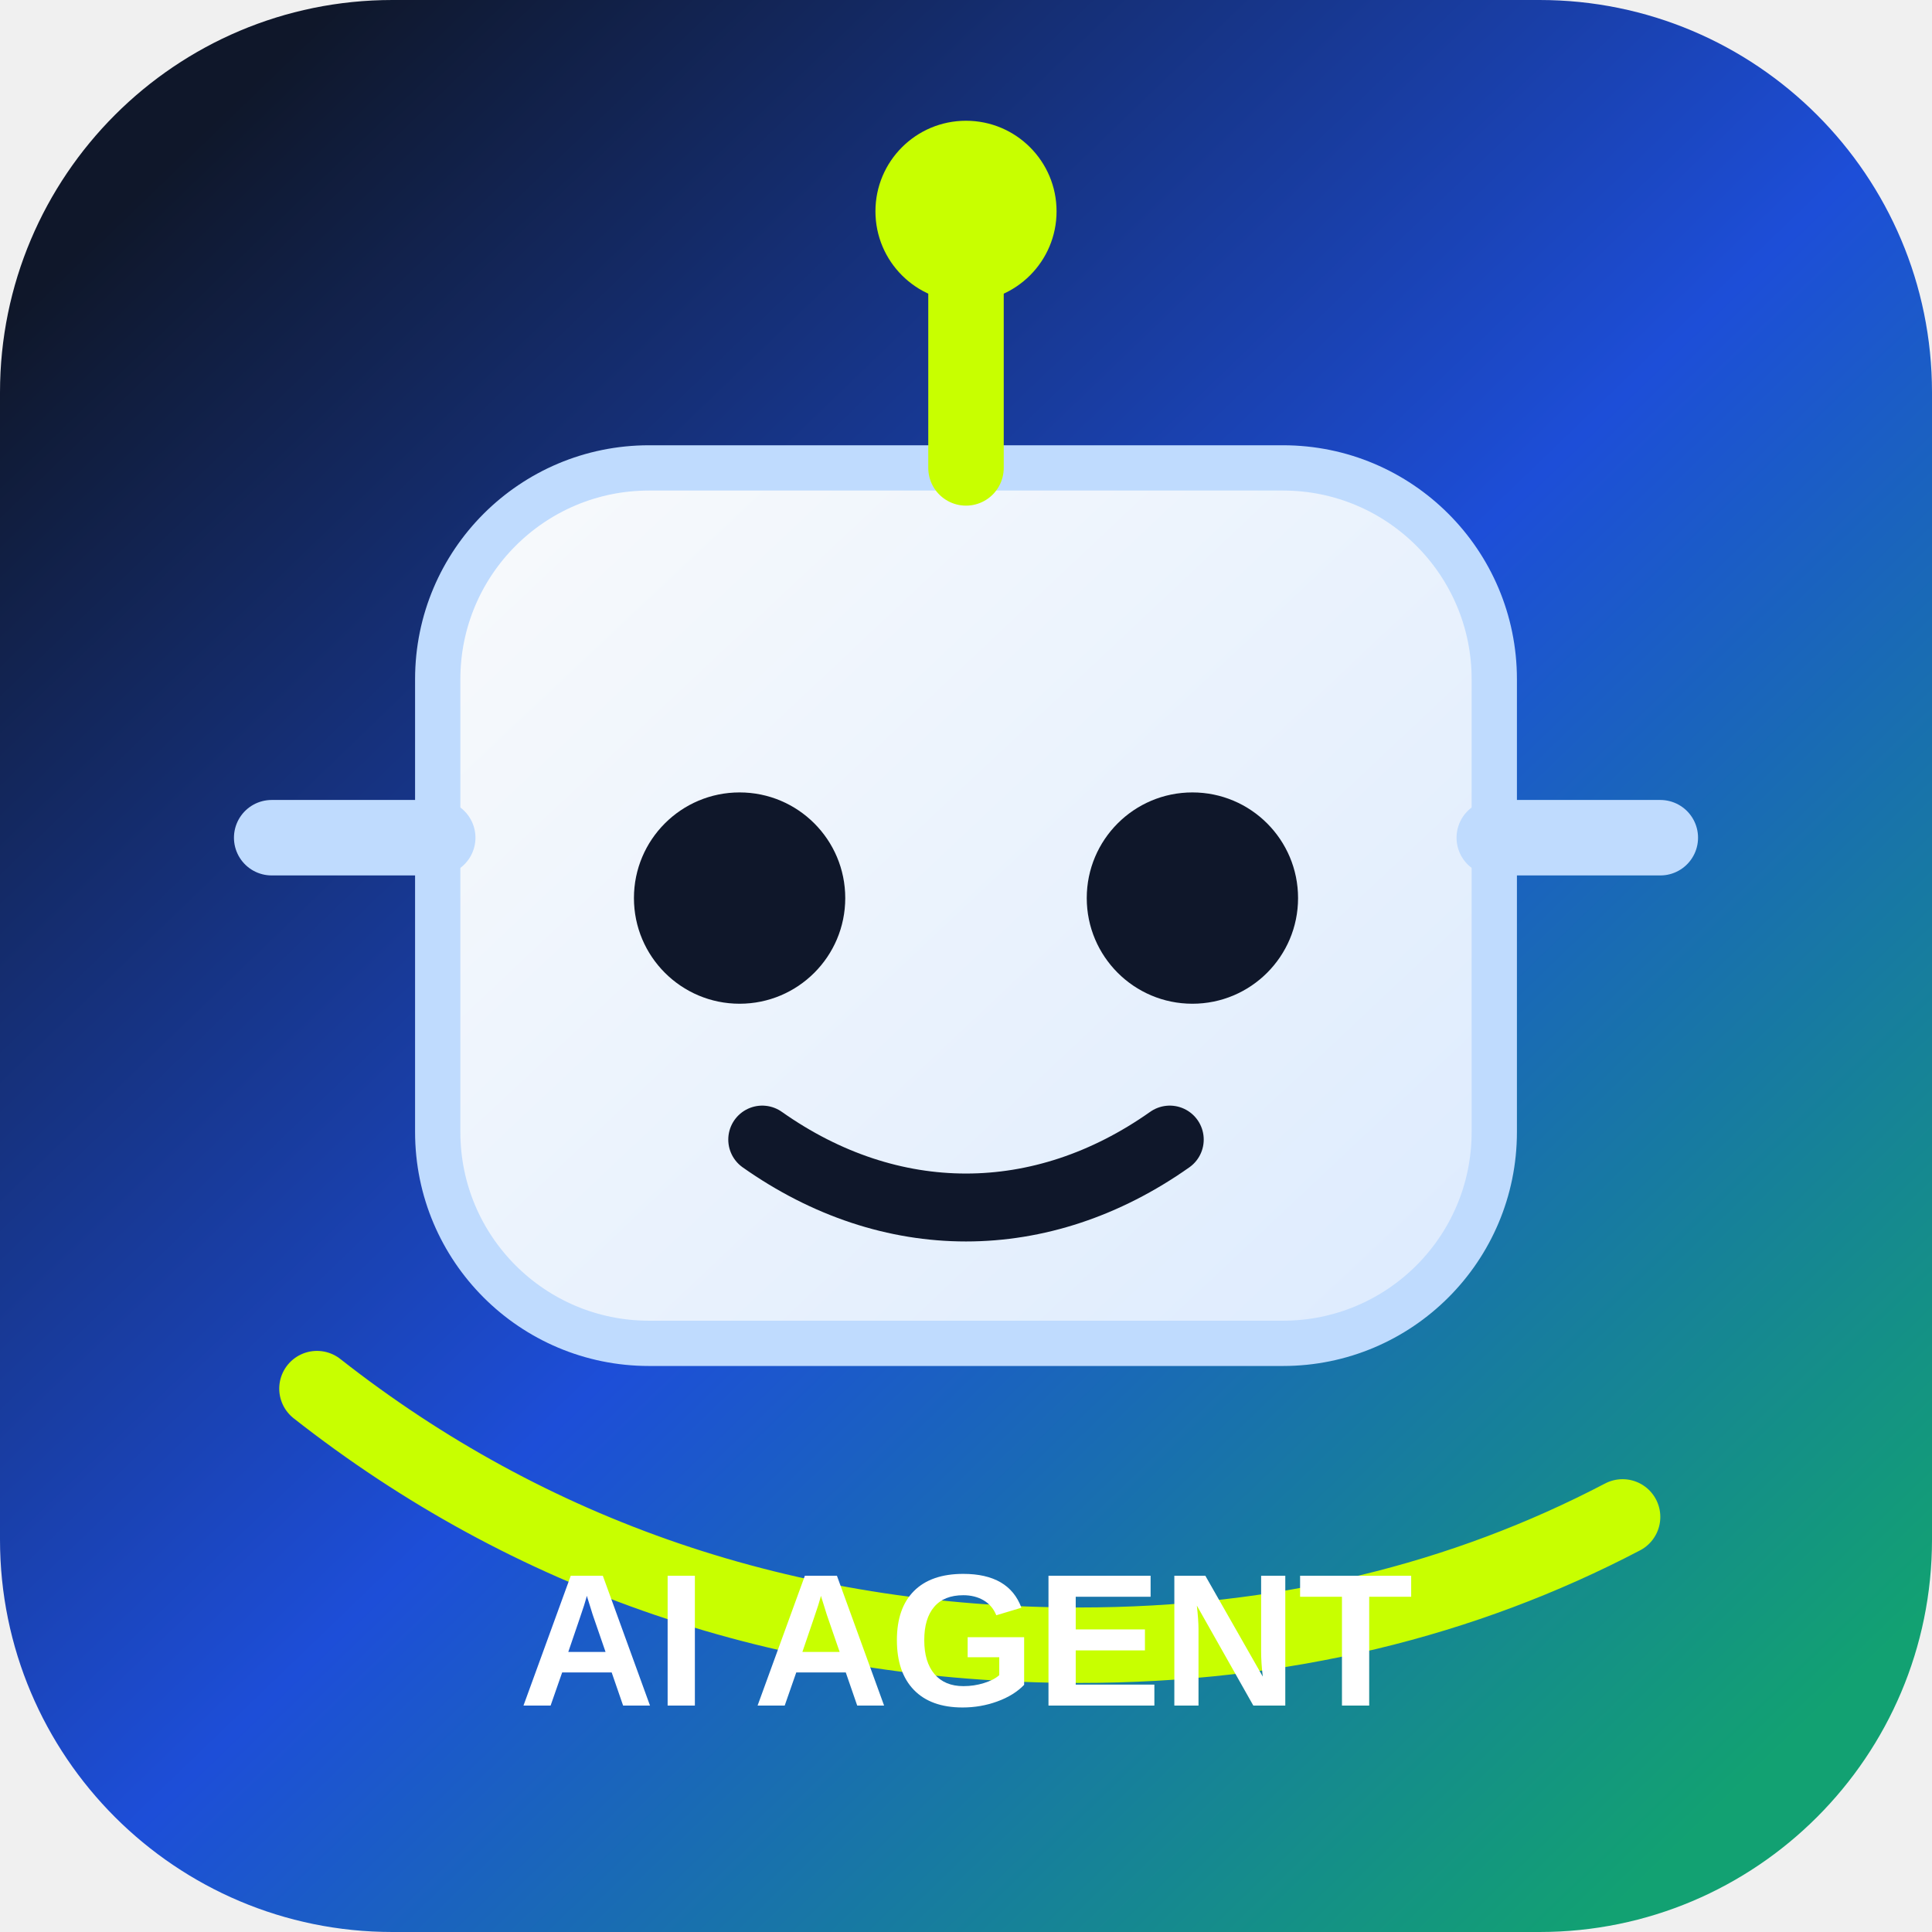
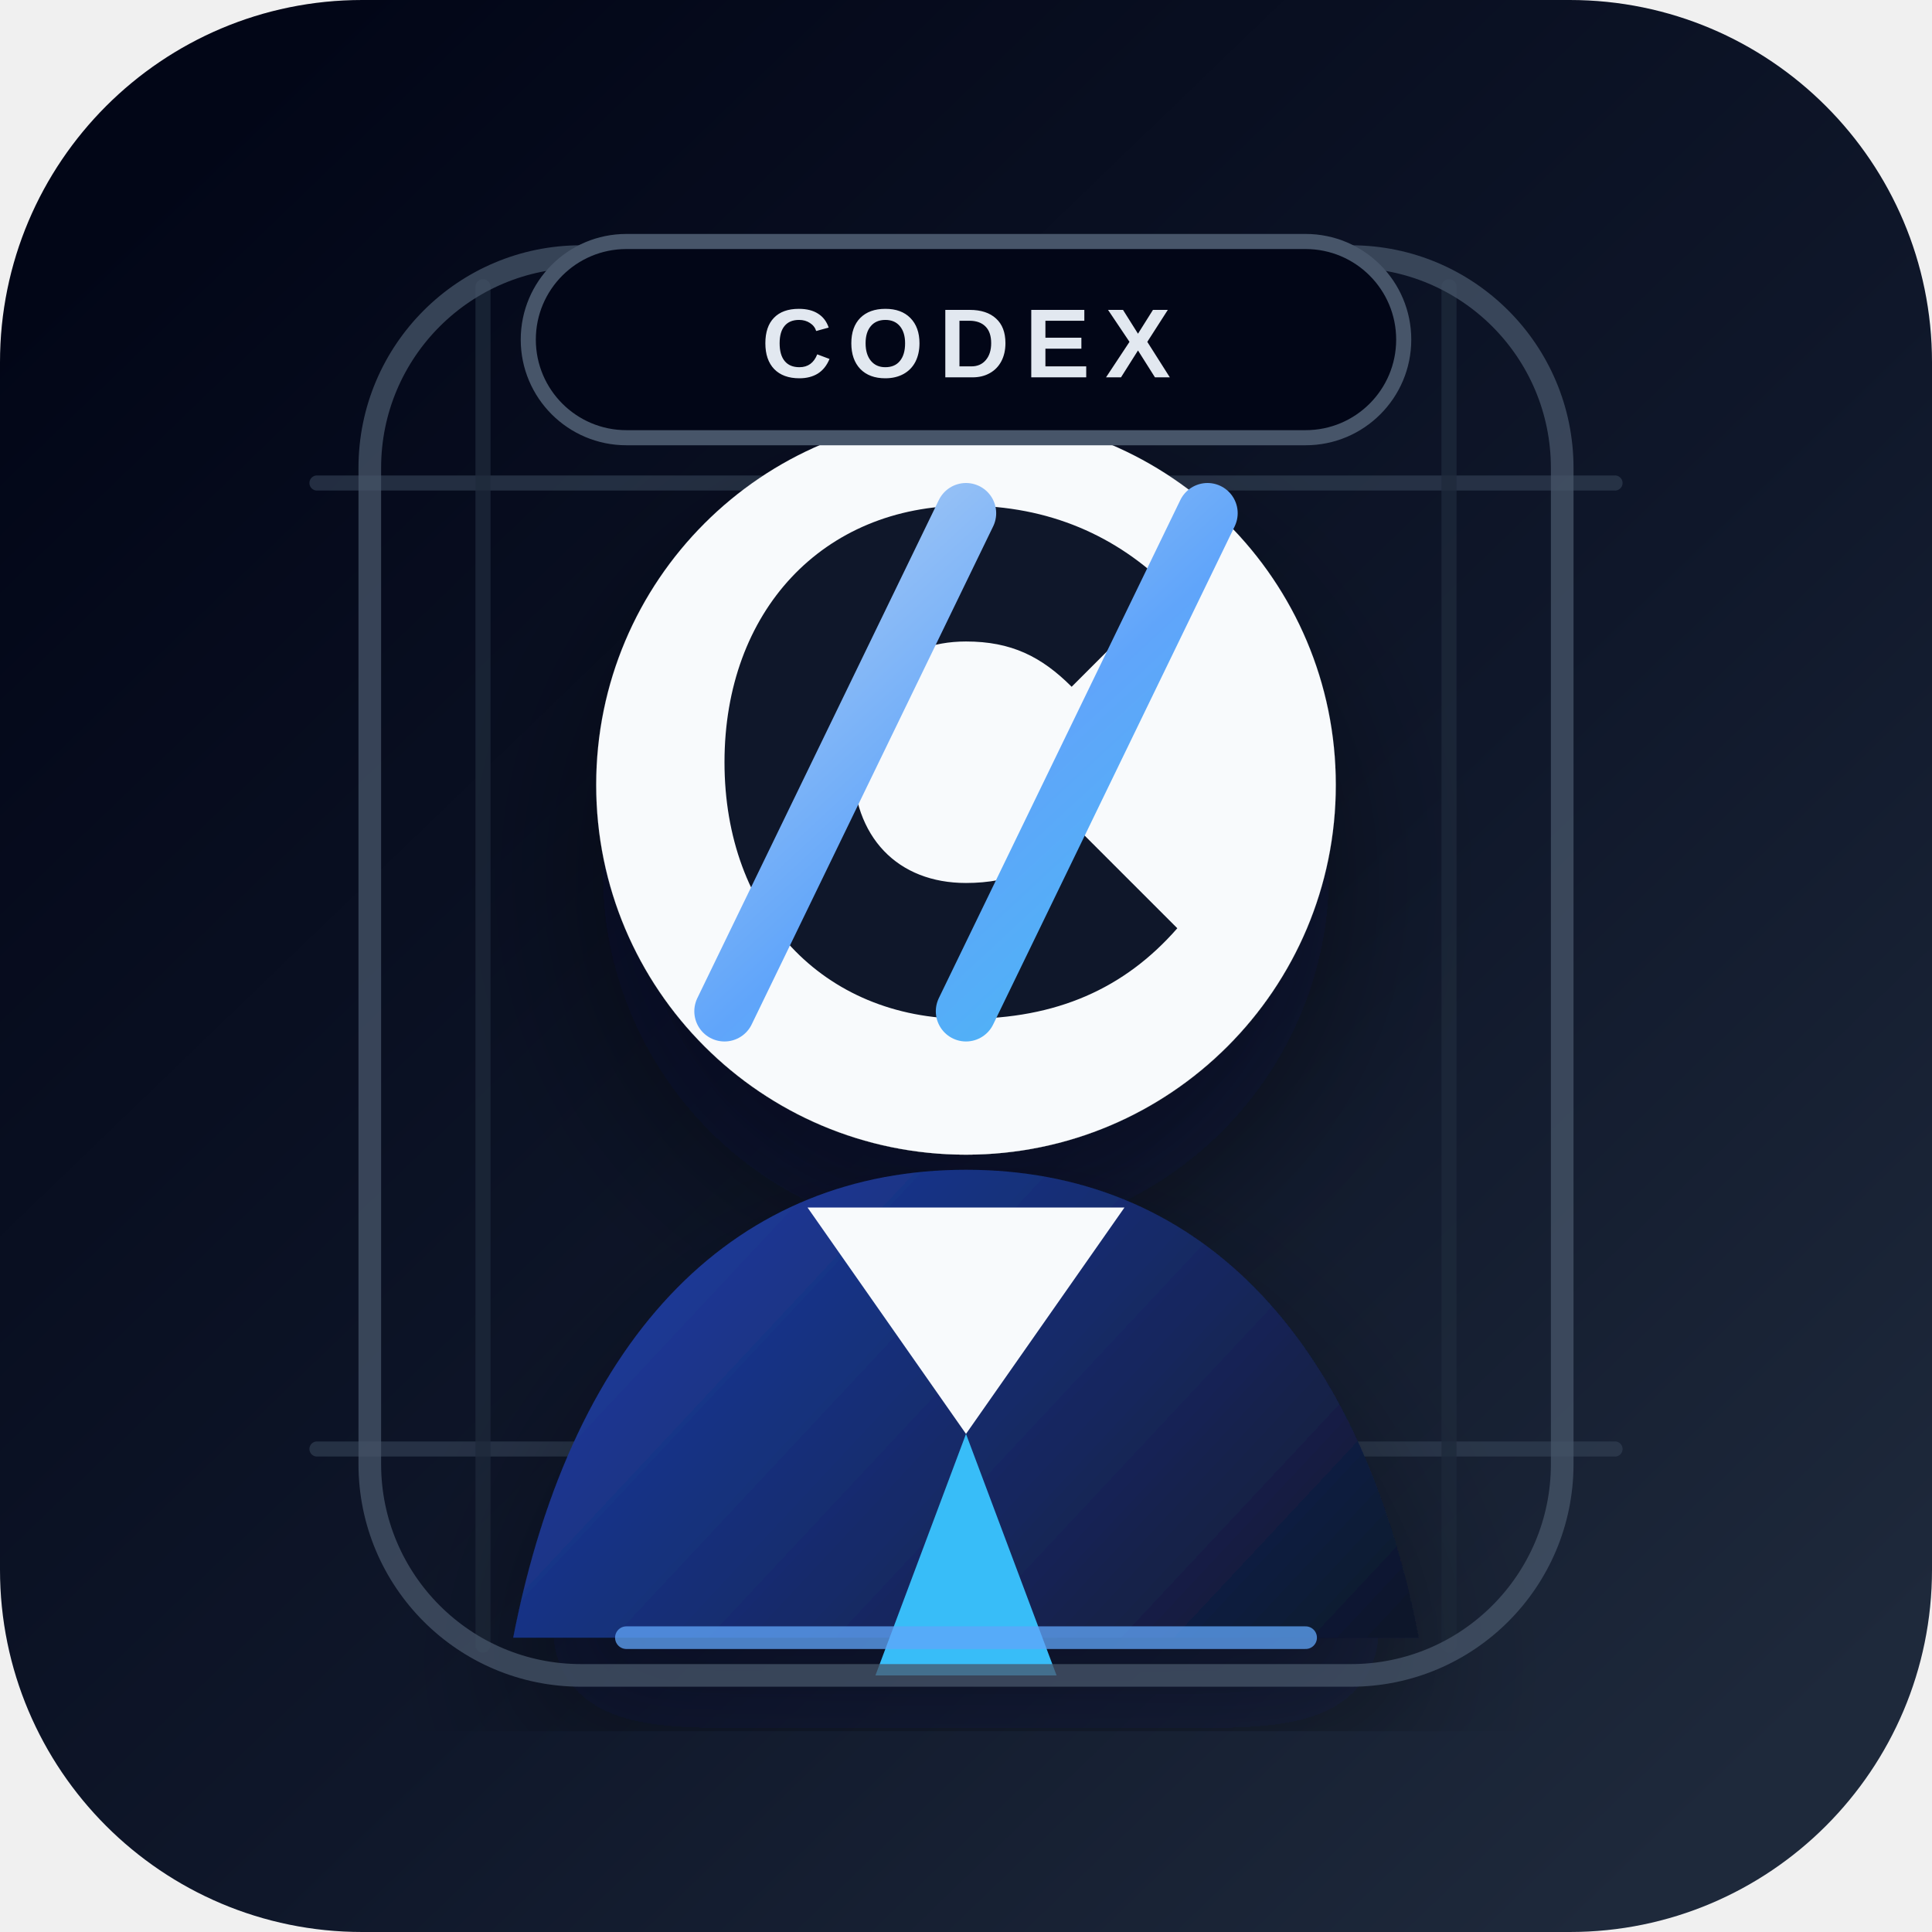
<svg xmlns="http://www.w3.org/2000/svg" viewBox="0 0 256 256" role="img" aria-labelledby="title desc">
  <defs>
    <linearGradient id="bg" x1="24" y1="20" x2="232" y2="236" gradientUnits="userSpaceOnUse">
-       <stop stop-color="#0f172a" />
-       <stop offset=".52" stop-color="#1d4ed8" />
-       <stop offset="1" stop-color="#12a172" />
+       <stop stop-color="#020617" />
+       <stop offset=".58" stop-color="#0f172a" />
+       <stop offset="1" stop-color="#1e293b" />
    </linearGradient>
-     <linearGradient id="panel" x1="64" y1="60" x2="192" y2="196" gradientUnits="userSpaceOnUse">
-       <stop stop-color="#f8fafc" />
-       <stop offset="1" stop-color="#dbeafe" />
+     <linearGradient id="mark" x1="66" y1="54" x2="190" y2="188" gradientUnits="userSpaceOnUse">
+       <stop stop-color="#e2e8f0" />
+       <stop offset=".44" stop-color="#60a5fa" />
+       <stop offset="1" stop-color="#22d3ee" />
    </linearGradient>
+     <linearGradient id="suit" x1="82" y1="142" x2="174" y2="228" gradientUnits="userSpaceOnUse">
+       <stop stop-color="#1e40af" />
+       <stop offset="1" stop-color="#0f172a" />
+     </linearGradient>
+     <filter id="shadow" x="-20%" y="-20%" width="140%" height="140%">
+       <feDropShadow dx="0" dy="12" stdDeviation="10" flood-color="#020617" flood-opacity=".42" />
+     </filter>
  </defs>
-   <rect width="256" height="256" rx="52" fill="url(#bg)" />
-   <path d="M42 184c28 22 62 34 101 34 27 0 51-6 72-17" fill="none" stroke="#c8ff00" stroke-width="10" stroke-linecap="round" />
-   <rect x="58" y="62" width="140" height="116" rx="28" fill="url(#panel)" stroke="#bfdbfe" stroke-width="6" />
-   <circle cx="98" cy="119" r="14" fill="#0f172a" />
-   <circle cx="158" cy="119" r="14" fill="#0f172a" />
-   <path d="M101 151c17 12 37 12 54 0" fill="none" stroke="#0f172a" stroke-width="9" stroke-linecap="round" />
-   <path d="M128 62V34" stroke="#c8ff00" stroke-width="10" stroke-linecap="round" />
-   <circle cx="128" cy="28" r="12" fill="#c8ff00" />
-   <path d="M58 111H36M220 111h-22" stroke="#bfdbfe" stroke-width="10" stroke-linecap="round" />
-   <text x="128" y="226" text-anchor="middle" font-family="Arial, sans-serif" font-size="25" font-weight="800" fill="#fff">AI AGENT</text>
+   <rect width="256" height="256" rx="48" fill="url(#bg)" />
+   <path d="M42 64h172M42 192h172" stroke="#334155" stroke-width="2" stroke-linecap="round" opacity=".65" />
+   <path d="M64 38v180M192 38v180" stroke="#1e293b" stroke-width="2" stroke-linecap="round" opacity=".75" />
+   <circle cx="128" cy="104" r="49" fill="#f8fafc" filter="url(#shadow)" />
+   <path d="M96 101c0-20 13-34 32-34 11 0 20 4 27 11l-13 13c-4-4-8-6-14-6-9 0-15 6-15 16s6 16 15 16c6 0 11-2 15-7l13 13c-7 8-16 12-28 12-19 0-32-14-32-34Z" fill="#0f172a" />
+   <path d="M128 68 96 134M160 68l-32 66" stroke="url(#mark)" stroke-width="8" stroke-linecap="round" />
+   <path d="M68 217c8-41 30-62 60-62s52 21 60 62" fill="url(#suit)" filter="url(#shadow)" />
+   <path d="M107 160h42l-21 30-21-30Z" fill="#f8fafc" />
+   <path d="M128 190 116 222h24l-12-32Z" fill="#38bdf8" />
+   <path d="M83 217h90" stroke="#60a5fa" stroke-width="3" stroke-linecap="round" opacity=".75" />
+   <rect x="49" y="34" width="158" height="188" rx="28" fill="none" stroke="#475569" stroke-width="3" opacity=".75" />
+   <rect x="70" y="32" width="116" height="26" rx="13" fill="#020617" stroke="#475569" stroke-width="2" />
+   <text x="128" y="50" text-anchor="middle" font-family="Arial, sans-serif" font-size="13" font-weight="700" letter-spacing="2" fill="#e2e8f0">CODEX</text>
</svg>
